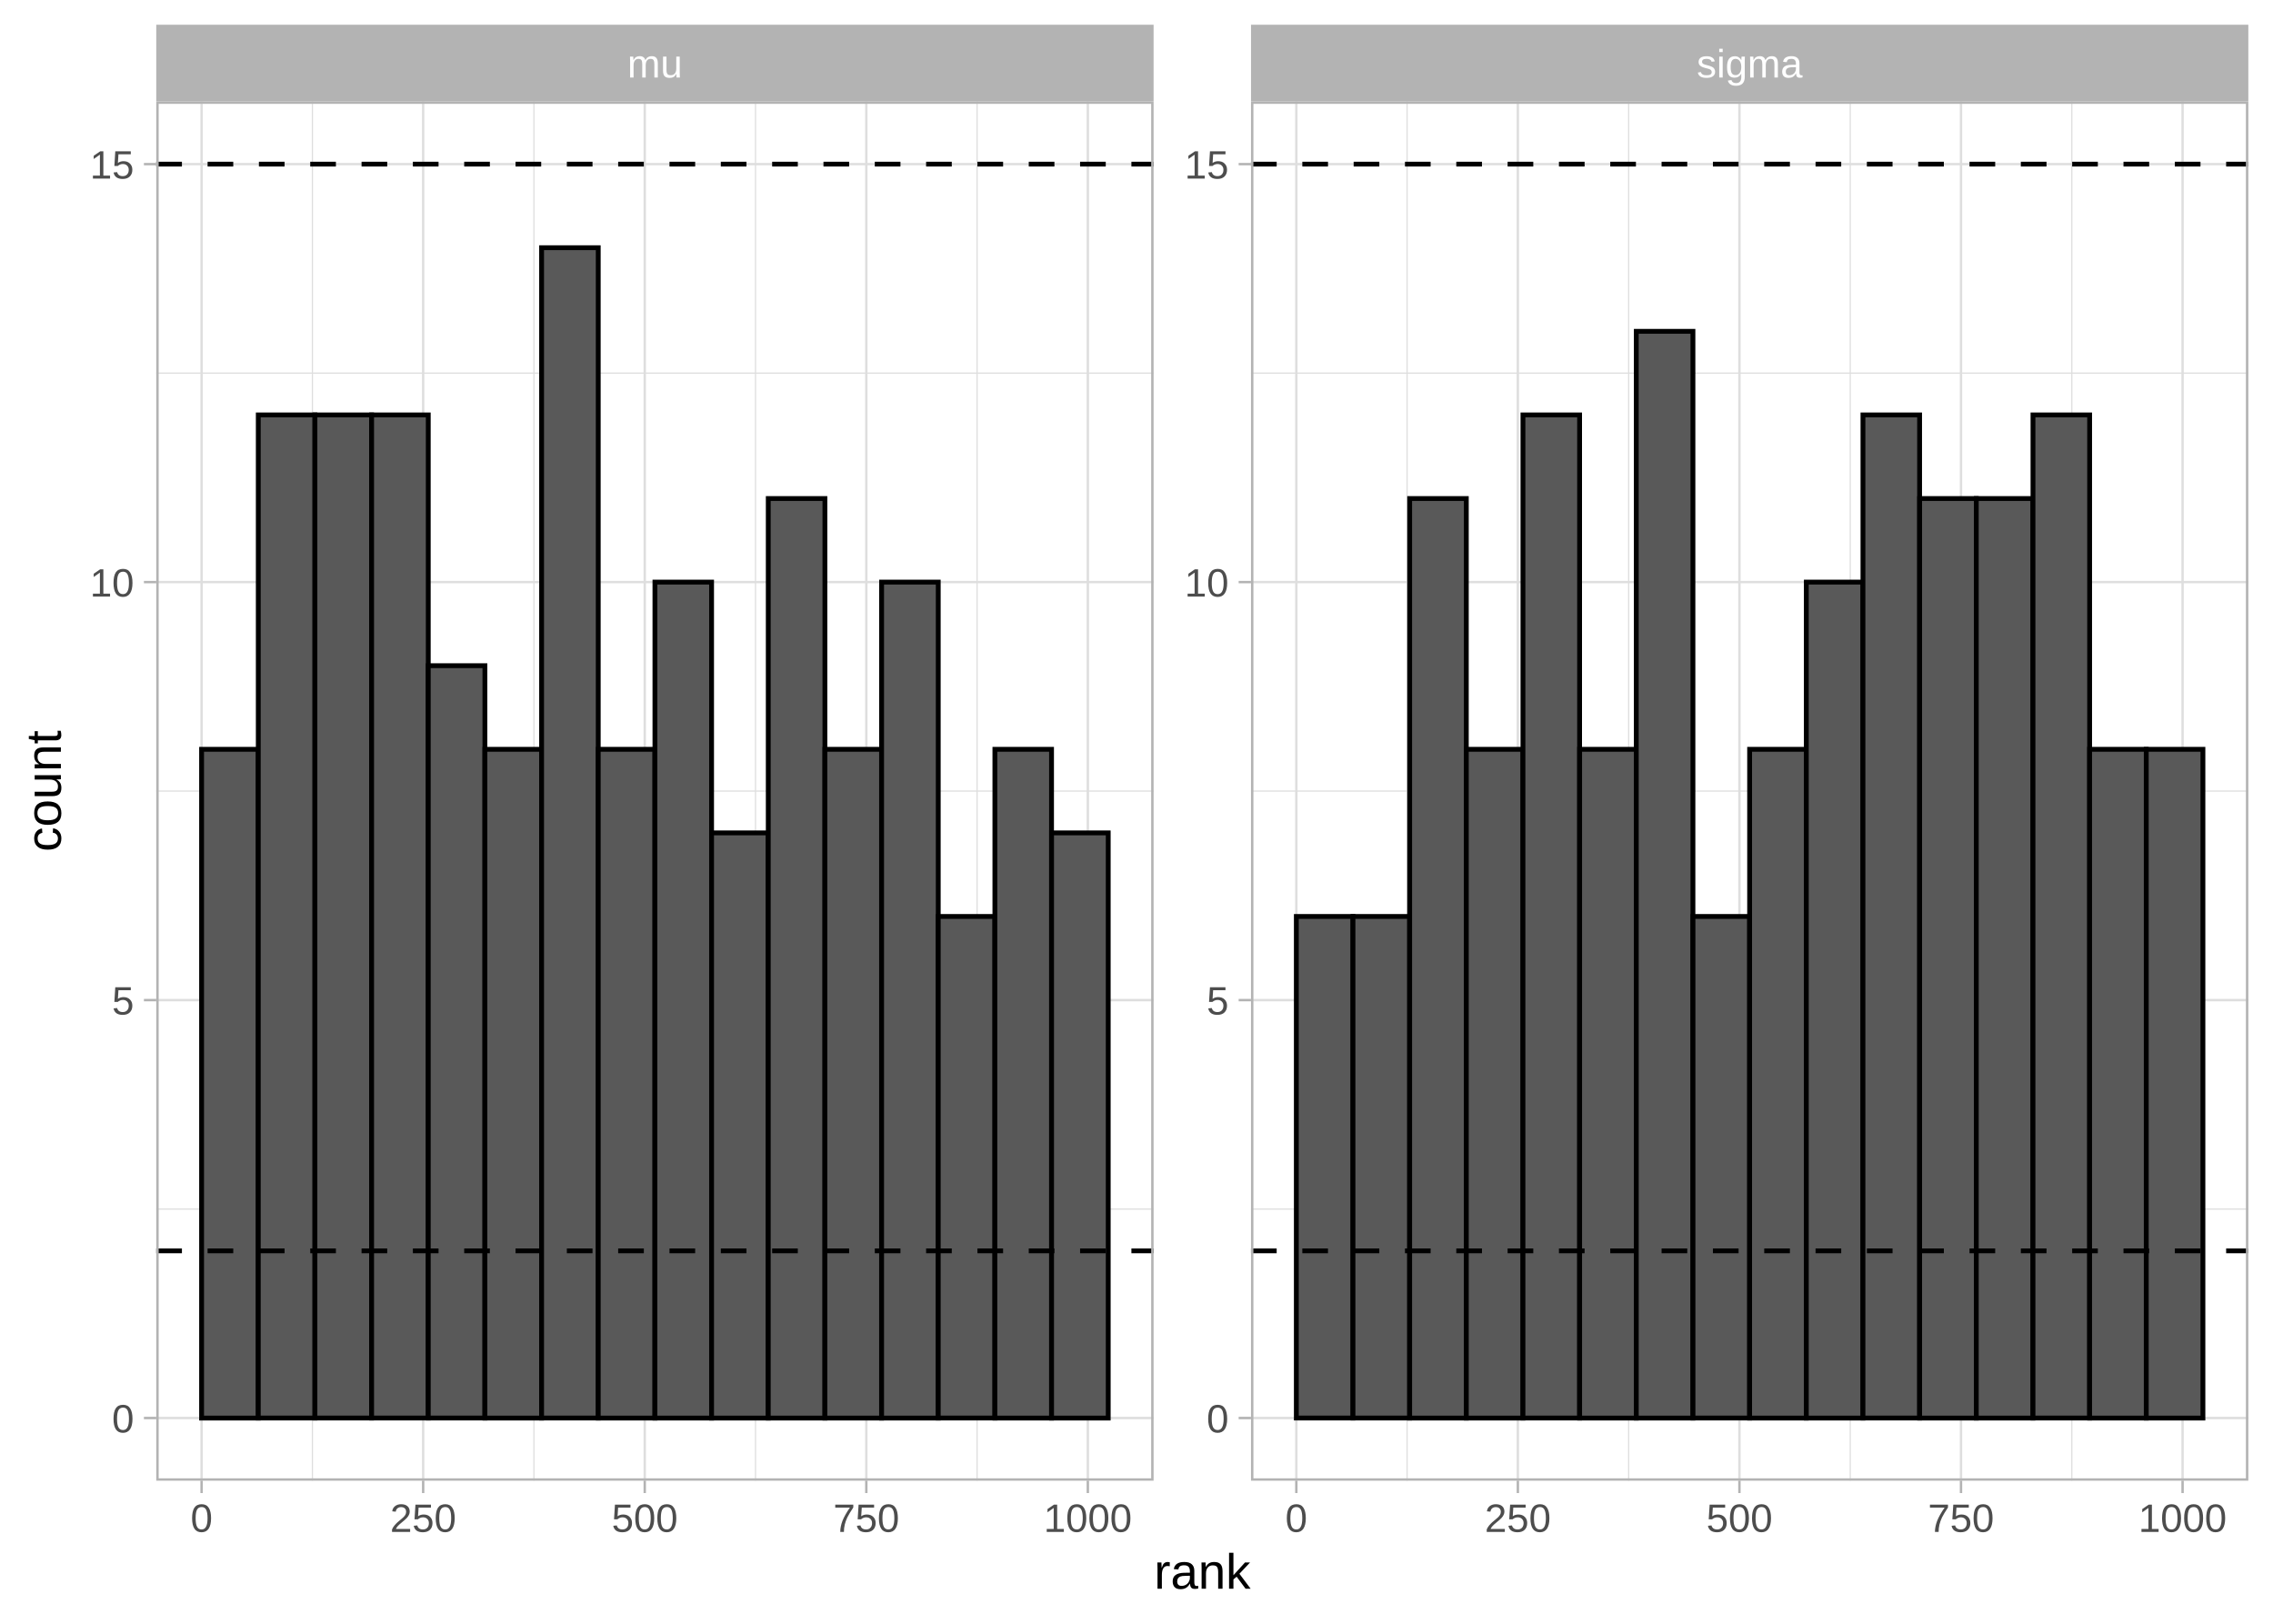
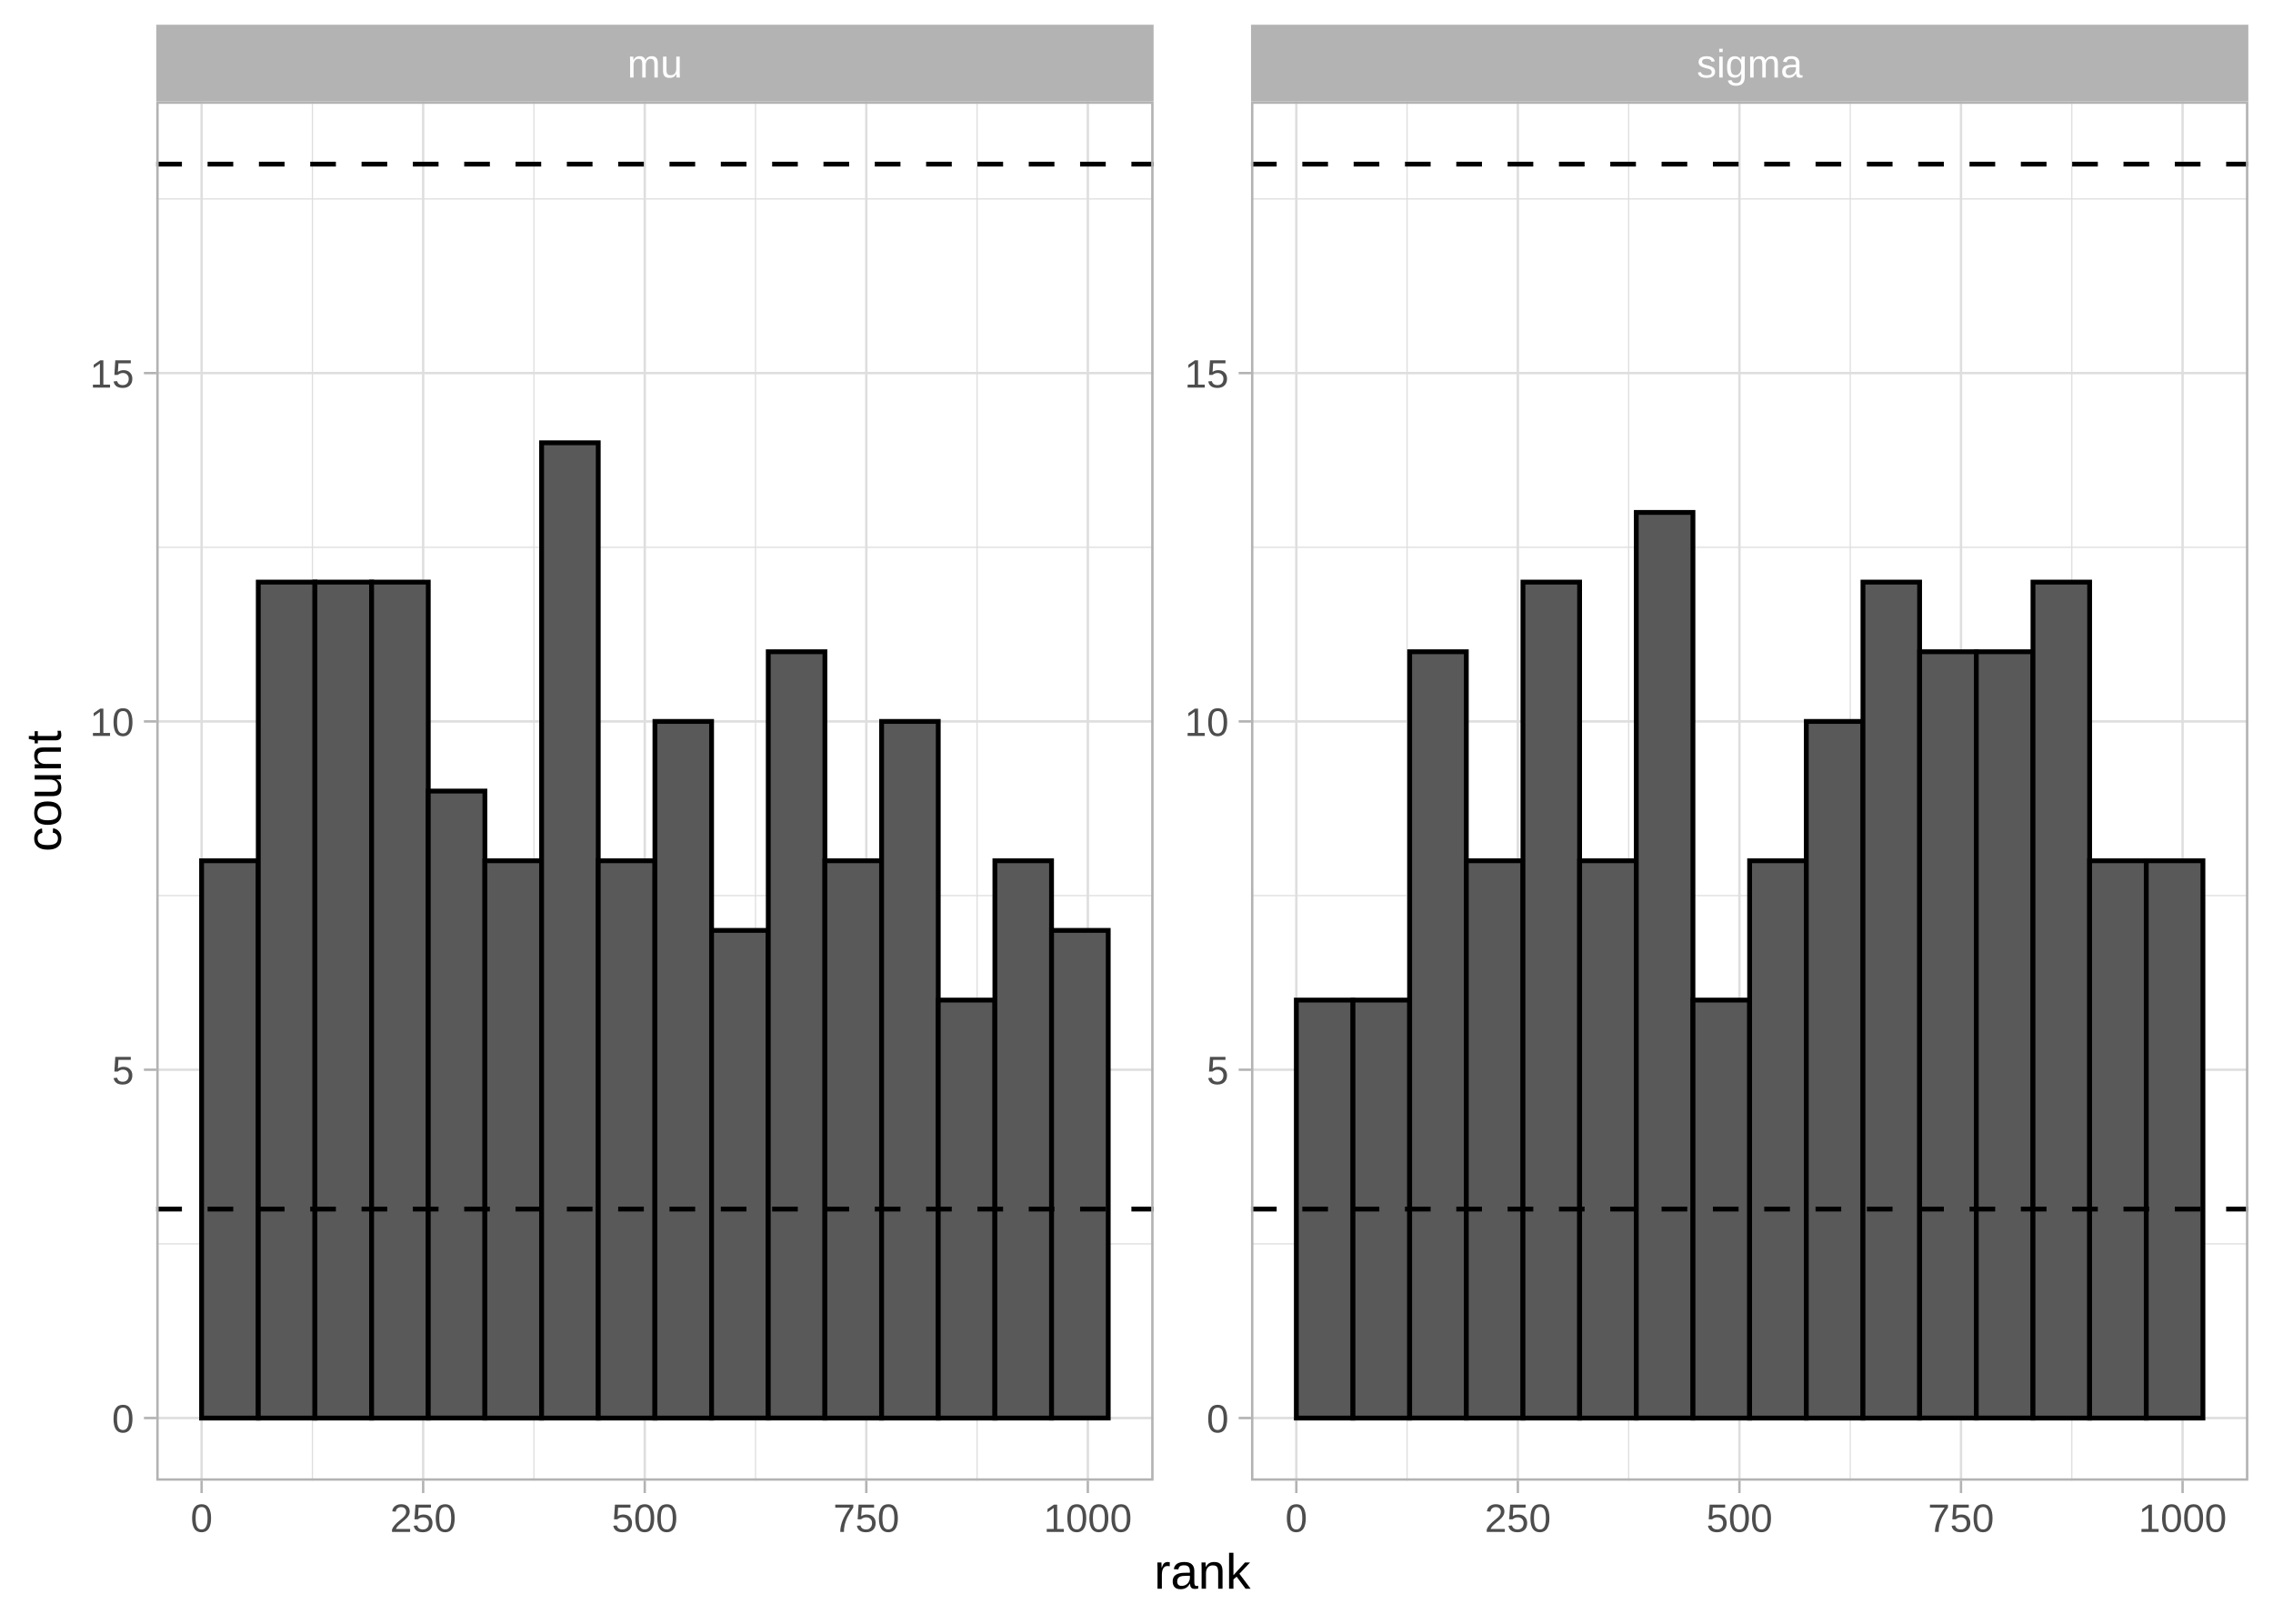
<svg xmlns="http://www.w3.org/2000/svg" class="svglite" width="504.00pt" height="360.00pt" viewBox="0 0 504.00 360.00">
  <defs>
    <style type="text/css">
    .svglite line, .svglite polyline, .svglite polygon, .svglite path, .svglite rect, .svglite circle {
      fill: none;
      stroke: #000000;
      stroke-linecap: round;
      stroke-linejoin: round;
      stroke-miterlimit: 10.00;
    }
    .svglite text {
      white-space: pre;
    }
  </style>
  </defs>
  <rect width="100%" height="100%" style="stroke: none; fill: #FFFFFF;" />
  <defs>
    <clipPath id="cpMC4wMHw1MDQuMDB8MC4wMHwzNjAuMDA=">
      <rect x="0.00" y="0.00" width="504.00" height="360.00" />
    </clipPath>
  </defs>
  <g clip-path="url(#cpMC4wMHw1MDQuMDB8MC4wMHwzNjAuMDA=)">
    <rect x="0.00" y="0.00" width="504.00" height="360.00" style="stroke-width: 1.07; stroke: #FFFFFF; fill: #FFFFFF;" />
  </g>
  <defs>
    <clipPath id="cpMzQuNjV8MjU1Ljc5fDIyLjQ5fDMyOC4yOQ==">
      <rect x="34.65" y="22.49" width="221.14" height="305.80" />
    </clipPath>
  </defs>
  <g clip-path="url(#cpMzQuNjV8MjU1Ljc5fDIyLjQ5fDMyOC4yOQ==)">
    <rect x="34.65" y="22.49" width="221.14" height="305.80" style="stroke-width: 1.07; stroke: none; fill: #FFFFFF;" />
-     <polyline points="34.65,268.06 255.79,268.06 " style="stroke-width: 0.27; stroke: #DEDEDE; stroke-linecap: butt;" />
-     <polyline points="34.65,175.39 255.79,175.39 " style="stroke-width: 0.27; stroke: #DEDEDE; stroke-linecap: butt;" />
-     <polyline points="34.65,82.72 255.79,82.72 " style="stroke-width: 0.27; stroke: #DEDEDE; stroke-linecap: butt;" />
+     <polyline points="34.65,275.78 255.79,275.78 " style="stroke-width: 0.27; stroke: #DEDEDE; stroke-linecap: butt;" />
+     <polyline points="34.65,198.56 255.79,198.56 " style="stroke-width: 0.27; stroke: #DEDEDE; stroke-linecap: butt;" />
+     <polyline points="34.65,121.34 255.79,121.34 " style="stroke-width: 0.27; stroke: #DEDEDE; stroke-linecap: butt;" />
+     <polyline points="34.65,44.11 255.79,44.11 " style="stroke-width: 0.27; stroke: #DEDEDE; stroke-linecap: butt;" />
    <polyline points="69.27,328.29 69.27,22.49 " style="stroke-width: 0.27; stroke: #DEDEDE; stroke-linecap: butt;" />
    <polyline points="118.39,328.29 118.39,22.49 " style="stroke-width: 0.27; stroke: #DEDEDE; stroke-linecap: butt;" />
    <polyline points="167.52,328.29 167.52,22.49 " style="stroke-width: 0.27; stroke: #DEDEDE; stroke-linecap: butt;" />
    <polyline points="216.65,328.29 216.65,22.49 " style="stroke-width: 0.27; stroke: #DEDEDE; stroke-linecap: butt;" />
    <polyline points="34.65,314.39 255.79,314.39 " style="stroke-width: 0.53; stroke: #DEDEDE; stroke-linecap: butt;" />
-     <polyline points="34.65,221.73 255.79,221.73 " style="stroke-width: 0.53; stroke: #DEDEDE; stroke-linecap: butt;" />
-     <polyline points="34.65,129.06 255.79,129.06 " style="stroke-width: 0.53; stroke: #DEDEDE; stroke-linecap: butt;" />
-     <polyline points="34.65,36.39 255.79,36.39 " style="stroke-width: 0.53; stroke: #DEDEDE; stroke-linecap: butt;" />
+     <polyline points="34.65,237.17 255.79,237.17 " style="stroke-width: 0.53; stroke: #DEDEDE; stroke-linecap: butt;" />
+     <polyline points="34.65,159.95 255.79,159.95 " style="stroke-width: 0.53; stroke: #DEDEDE; stroke-linecap: butt;" />
+     <polyline points="34.65,82.72 255.79,82.72 " style="stroke-width: 0.53; stroke: #DEDEDE; stroke-linecap: butt;" />
    <polyline points="44.70,328.29 44.70,22.49 " style="stroke-width: 0.53; stroke: #DEDEDE; stroke-linecap: butt;" />
    <polyline points="93.83,328.29 93.83,22.49 " style="stroke-width: 0.53; stroke: #DEDEDE; stroke-linecap: butt;" />
    <polyline points="142.96,328.29 142.96,22.49 " style="stroke-width: 0.53; stroke: #DEDEDE; stroke-linecap: butt;" />
    <polyline points="192.09,328.29 192.09,22.49 " style="stroke-width: 0.53; stroke: #DEDEDE; stroke-linecap: butt;" />
    <polyline points="241.21,328.29 241.21,22.49 " style="stroke-width: 0.53; stroke: #DEDEDE; stroke-linecap: butt;" />
-     <rect x="44.70" y="166.13" width="12.56" height="148.27" style="stroke-width: 1.07; stroke-linecap: butt; stroke-linejoin: miter; fill: #595959;" />
-     <rect x="57.27" y="91.99" width="12.56" height="222.40" style="stroke-width: 1.07; stroke-linecap: butt; stroke-linejoin: miter; fill: #595959;" />
-     <rect x="69.83" y="91.99" width="12.56" height="222.40" style="stroke-width: 1.07; stroke-linecap: butt; stroke-linejoin: miter; fill: #595959;" />
-     <rect x="82.40" y="91.99" width="12.56" height="222.40" style="stroke-width: 1.07; stroke-linecap: butt; stroke-linejoin: miter; fill: #595959;" />
-     <rect x="94.96" y="147.59" width="12.56" height="166.80" style="stroke-width: 1.07; stroke-linecap: butt; stroke-linejoin: miter; fill: #595959;" />
-     <rect x="107.52" y="166.13" width="12.56" height="148.27" style="stroke-width: 1.07; stroke-linecap: butt; stroke-linejoin: miter; fill: #595959;" />
-     <rect x="120.09" y="54.92" width="12.56" height="259.47" style="stroke-width: 1.07; stroke-linecap: butt; stroke-linejoin: miter; fill: #595959;" />
-     <rect x="132.65" y="166.13" width="12.56" height="148.27" style="stroke-width: 1.07; stroke-linecap: butt; stroke-linejoin: miter; fill: #595959;" />
-     <rect x="145.22" y="129.06" width="12.56" height="185.34" style="stroke-width: 1.07; stroke-linecap: butt; stroke-linejoin: miter; fill: #595959;" />
-     <rect x="157.78" y="184.66" width="12.56" height="129.74" style="stroke-width: 1.07; stroke-linecap: butt; stroke-linejoin: miter; fill: #595959;" />
-     <rect x="170.35" y="110.53" width="12.56" height="203.87" style="stroke-width: 1.07; stroke-linecap: butt; stroke-linejoin: miter; fill: #595959;" />
-     <rect x="182.91" y="166.13" width="12.56" height="148.27" style="stroke-width: 1.07; stroke-linecap: butt; stroke-linejoin: miter; fill: #595959;" />
-     <rect x="195.48" y="129.06" width="12.56" height="185.34" style="stroke-width: 1.07; stroke-linecap: butt; stroke-linejoin: miter; fill: #595959;" />
-     <rect x="208.04" y="203.19" width="12.56" height="111.20" style="stroke-width: 1.07; stroke-linecap: butt; stroke-linejoin: miter; fill: #595959;" />
-     <rect x="220.60" y="166.13" width="12.56" height="148.27" style="stroke-width: 1.07; stroke-linecap: butt; stroke-linejoin: miter; fill: #595959;" />
-     <rect x="233.17" y="184.66" width="12.56" height="129.74" style="stroke-width: 1.07; stroke-linecap: butt; stroke-linejoin: miter; fill: #595959;" />
-     <line x1="34.65" y1="277.33" x2="255.79" y2="277.33" style="stroke-width: 1.07; stroke-dasharray: 5.69,5.69; stroke-linecap: butt;" />
+     <rect x="44.70" y="190.84" width="12.56" height="123.56" style="stroke-width: 1.07; stroke-linecap: butt; stroke-linejoin: miter; fill: #595959;" />
+     <rect x="57.27" y="129.06" width="12.56" height="185.34" style="stroke-width: 1.07; stroke-linecap: butt; stroke-linejoin: miter; fill: #595959;" />
+     <rect x="69.83" y="129.06" width="12.56" height="185.34" style="stroke-width: 1.07; stroke-linecap: butt; stroke-linejoin: miter; fill: #595959;" />
+     <rect x="82.40" y="129.06" width="12.56" height="185.34" style="stroke-width: 1.07; stroke-linecap: butt; stroke-linejoin: miter; fill: #595959;" />
+     <rect x="94.96" y="175.39" width="12.56" height="139.00" style="stroke-width: 1.07; stroke-linecap: butt; stroke-linejoin: miter; fill: #595959;" />
+     <rect x="107.52" y="190.84" width="12.56" height="123.56" style="stroke-width: 1.07; stroke-linecap: butt; stroke-linejoin: miter; fill: #595959;" />
+     <rect x="120.09" y="98.17" width="12.56" height="216.23" style="stroke-width: 1.07; stroke-linecap: butt; stroke-linejoin: miter; fill: #595959;" />
+     <rect x="132.65" y="190.84" width="12.56" height="123.56" style="stroke-width: 1.07; stroke-linecap: butt; stroke-linejoin: miter; fill: #595959;" />
+     <rect x="145.22" y="159.95" width="12.56" height="154.45" style="stroke-width: 1.07; stroke-linecap: butt; stroke-linejoin: miter; fill: #595959;" />
+     <rect x="157.78" y="206.28" width="12.56" height="108.11" style="stroke-width: 1.07; stroke-linecap: butt; stroke-linejoin: miter; fill: #595959;" />
+     <rect x="170.35" y="144.50" width="12.56" height="169.89" style="stroke-width: 1.07; stroke-linecap: butt; stroke-linejoin: miter; fill: #595959;" />
+     <rect x="182.91" y="190.84" width="12.56" height="123.56" style="stroke-width: 1.07; stroke-linecap: butt; stroke-linejoin: miter; fill: #595959;" />
+     <rect x="195.48" y="159.95" width="12.56" height="154.45" style="stroke-width: 1.07; stroke-linecap: butt; stroke-linejoin: miter; fill: #595959;" />
+     <rect x="208.04" y="221.73" width="12.56" height="92.67" style="stroke-width: 1.07; stroke-linecap: butt; stroke-linejoin: miter; fill: #595959;" />
+     <rect x="220.60" y="190.84" width="12.56" height="123.56" style="stroke-width: 1.07; stroke-linecap: butt; stroke-linejoin: miter; fill: #595959;" />
+     <rect x="233.17" y="206.28" width="12.56" height="108.11" style="stroke-width: 1.07; stroke-linecap: butt; stroke-linejoin: miter; fill: #595959;" />
+     <line x1="34.65" y1="268.06" x2="255.79" y2="268.06" style="stroke-width: 1.07; stroke-dasharray: 5.69,5.69; stroke-linecap: butt;" />
    <line x1="34.65" y1="36.39" x2="255.79" y2="36.39" style="stroke-width: 1.07; stroke-dasharray: 5.69,5.69; stroke-linecap: butt;" />
    <rect x="34.65" y="22.49" width="221.14" height="305.80" style="stroke-width: 1.07; stroke: #B3B3B3;" />
  </g>
  <g clip-path="url(#cpMC4wMHw1MDQuMDB8MC4wMHwzNjAuMDA=)">
</g>
  <defs>
    <clipPath id="cpMjc3LjM5fDQ5OC41MnwyMi40OXwzMjguMjk=">
      <rect x="277.39" y="22.49" width="221.14" height="305.80" />
    </clipPath>
  </defs>
  <g clip-path="url(#cpMjc3LjM5fDQ5OC41MnwyMi40OXwzMjguMjk=)">
    <rect x="277.39" y="22.49" width="221.14" height="305.80" style="stroke-width: 1.07; stroke: none; fill: #FFFFFF;" />
-     <polyline points="277.39,268.06 498.52,268.06 " style="stroke-width: 0.27; stroke: #DEDEDE; stroke-linecap: butt;" />
-     <polyline points="277.39,175.39 498.52,175.39 " style="stroke-width: 0.27; stroke: #DEDEDE; stroke-linecap: butt;" />
-     <polyline points="277.39,82.72 498.52,82.72 " style="stroke-width: 0.27; stroke: #DEDEDE; stroke-linecap: butt;" />
+     <polyline points="277.39,275.78 498.52,275.78 " style="stroke-width: 0.27; stroke: #DEDEDE; stroke-linecap: butt;" />
+     <polyline points="277.39,198.56 498.52,198.56 " style="stroke-width: 0.27; stroke: #DEDEDE; stroke-linecap: butt;" />
+     <polyline points="277.39,121.34 498.52,121.34 " style="stroke-width: 0.27; stroke: #DEDEDE; stroke-linecap: butt;" />
+     <polyline points="277.39,44.11 498.52,44.11 " style="stroke-width: 0.27; stroke: #DEDEDE; stroke-linecap: butt;" />
    <polyline points="312.00,328.29 312.00,22.49 " style="stroke-width: 0.27; stroke: #DEDEDE; stroke-linecap: butt;" />
    <polyline points="361.13,328.29 361.13,22.49 " style="stroke-width: 0.27; stroke: #DEDEDE; stroke-linecap: butt;" />
    <polyline points="410.26,328.29 410.26,22.49 " style="stroke-width: 0.27; stroke: #DEDEDE; stroke-linecap: butt;" />
    <polyline points="459.39,328.29 459.39,22.49 " style="stroke-width: 0.27; stroke: #DEDEDE; stroke-linecap: butt;" />
    <polyline points="277.39,314.39 498.52,314.39 " style="stroke-width: 0.53; stroke: #DEDEDE; stroke-linecap: butt;" />
-     <polyline points="277.39,221.73 498.52,221.73 " style="stroke-width: 0.53; stroke: #DEDEDE; stroke-linecap: butt;" />
-     <polyline points="277.39,129.06 498.52,129.06 " style="stroke-width: 0.53; stroke: #DEDEDE; stroke-linecap: butt;" />
-     <polyline points="277.39,36.39 498.52,36.39 " style="stroke-width: 0.53; stroke: #DEDEDE; stroke-linecap: butt;" />
+     <polyline points="277.39,237.17 498.52,237.17 " style="stroke-width: 0.53; stroke: #DEDEDE; stroke-linecap: butt;" />
+     <polyline points="277.39,159.95 498.52,159.95 " style="stroke-width: 0.53; stroke: #DEDEDE; stroke-linecap: butt;" />
+     <polyline points="277.39,82.72 498.52,82.72 " style="stroke-width: 0.53; stroke: #DEDEDE; stroke-linecap: butt;" />
    <polyline points="287.44,328.29 287.44,22.49 " style="stroke-width: 0.53; stroke: #DEDEDE; stroke-linecap: butt;" />
    <polyline points="336.56,328.29 336.56,22.49 " style="stroke-width: 0.53; stroke: #DEDEDE; stroke-linecap: butt;" />
    <polyline points="385.69,328.29 385.69,22.49 " style="stroke-width: 0.53; stroke: #DEDEDE; stroke-linecap: butt;" />
    <polyline points="434.82,328.29 434.82,22.49 " style="stroke-width: 0.53; stroke: #DEDEDE; stroke-linecap: butt;" />
    <polyline points="483.95,328.29 483.95,22.49 " style="stroke-width: 0.53; stroke: #DEDEDE; stroke-linecap: butt;" />
-     <rect x="287.44" y="203.19" width="12.56" height="111.20" style="stroke-width: 1.07; stroke-linecap: butt; stroke-linejoin: miter; fill: #595959;" />
-     <rect x="300.00" y="203.19" width="12.56" height="111.20" style="stroke-width: 1.07; stroke-linecap: butt; stroke-linejoin: miter; fill: #595959;" />
-     <rect x="312.57" y="110.53" width="12.56" height="203.87" style="stroke-width: 1.07; stroke-linecap: butt; stroke-linejoin: miter; fill: #595959;" />
-     <rect x="325.13" y="166.13" width="12.56" height="148.27" style="stroke-width: 1.07; stroke-linecap: butt; stroke-linejoin: miter; fill: #595959;" />
-     <rect x="337.69" y="91.99" width="12.56" height="222.40" style="stroke-width: 1.07; stroke-linecap: butt; stroke-linejoin: miter; fill: #595959;" />
-     <rect x="350.26" y="166.13" width="12.56" height="148.27" style="stroke-width: 1.07; stroke-linecap: butt; stroke-linejoin: miter; fill: #595959;" />
-     <rect x="362.82" y="73.46" width="12.56" height="240.94" style="stroke-width: 1.07; stroke-linecap: butt; stroke-linejoin: miter; fill: #595959;" />
-     <rect x="375.39" y="203.19" width="12.56" height="111.20" style="stroke-width: 1.07; stroke-linecap: butt; stroke-linejoin: miter; fill: #595959;" />
-     <rect x="387.95" y="166.13" width="12.56" height="148.27" style="stroke-width: 1.07; stroke-linecap: butt; stroke-linejoin: miter; fill: #595959;" />
-     <rect x="400.52" y="129.06" width="12.56" height="185.34" style="stroke-width: 1.07; stroke-linecap: butt; stroke-linejoin: miter; fill: #595959;" />
-     <rect x="413.08" y="91.99" width="12.56" height="222.40" style="stroke-width: 1.07; stroke-linecap: butt; stroke-linejoin: miter; fill: #595959;" />
-     <rect x="425.65" y="110.53" width="12.56" height="203.87" style="stroke-width: 1.07; stroke-linecap: butt; stroke-linejoin: miter; fill: #595959;" />
-     <rect x="438.21" y="110.53" width="12.56" height="203.87" style="stroke-width: 1.07; stroke-linecap: butt; stroke-linejoin: miter; fill: #595959;" />
-     <rect x="450.78" y="91.99" width="12.56" height="222.40" style="stroke-width: 1.07; stroke-linecap: butt; stroke-linejoin: miter; fill: #595959;" />
-     <rect x="463.34" y="166.13" width="12.56" height="148.27" style="stroke-width: 1.07; stroke-linecap: butt; stroke-linejoin: miter; fill: #595959;" />
-     <rect x="475.90" y="166.13" width="12.56" height="148.27" style="stroke-width: 1.07; stroke-linecap: butt; stroke-linejoin: miter; fill: #595959;" />
-     <line x1="277.39" y1="277.33" x2="498.52" y2="277.33" style="stroke-width: 1.07; stroke-dasharray: 5.69,5.69; stroke-linecap: butt;" />
+     <rect x="287.44" y="221.73" width="12.56" height="92.67" style="stroke-width: 1.07; stroke-linecap: butt; stroke-linejoin: miter; fill: #595959;" />
+     <rect x="300.00" y="221.73" width="12.56" height="92.67" style="stroke-width: 1.07; stroke-linecap: butt; stroke-linejoin: miter; fill: #595959;" />
+     <rect x="312.57" y="144.50" width="12.56" height="169.89" style="stroke-width: 1.07; stroke-linecap: butt; stroke-linejoin: miter; fill: #595959;" />
+     <rect x="325.13" y="190.84" width="12.56" height="123.56" style="stroke-width: 1.07; stroke-linecap: butt; stroke-linejoin: miter; fill: #595959;" />
+     <rect x="337.69" y="129.06" width="12.56" height="185.34" style="stroke-width: 1.07; stroke-linecap: butt; stroke-linejoin: miter; fill: #595959;" />
+     <rect x="350.26" y="190.84" width="12.56" height="123.56" style="stroke-width: 1.07; stroke-linecap: butt; stroke-linejoin: miter; fill: #595959;" />
+     <rect x="362.82" y="113.61" width="12.56" height="200.78" style="stroke-width: 1.07; stroke-linecap: butt; stroke-linejoin: miter; fill: #595959;" />
+     <rect x="375.39" y="221.73" width="12.56" height="92.67" style="stroke-width: 1.07; stroke-linecap: butt; stroke-linejoin: miter; fill: #595959;" />
+     <rect x="387.95" y="190.84" width="12.56" height="123.56" style="stroke-width: 1.07; stroke-linecap: butt; stroke-linejoin: miter; fill: #595959;" />
+     <rect x="400.52" y="159.95" width="12.56" height="154.45" style="stroke-width: 1.07; stroke-linecap: butt; stroke-linejoin: miter; fill: #595959;" />
+     <rect x="413.08" y="129.06" width="12.56" height="185.34" style="stroke-width: 1.07; stroke-linecap: butt; stroke-linejoin: miter; fill: #595959;" />
+     <rect x="425.65" y="144.50" width="12.56" height="169.89" style="stroke-width: 1.07; stroke-linecap: butt; stroke-linejoin: miter; fill: #595959;" />
+     <rect x="438.21" y="144.50" width="12.56" height="169.89" style="stroke-width: 1.07; stroke-linecap: butt; stroke-linejoin: miter; fill: #595959;" />
+     <rect x="450.78" y="129.06" width="12.56" height="185.34" style="stroke-width: 1.07; stroke-linecap: butt; stroke-linejoin: miter; fill: #595959;" />
+     <rect x="463.34" y="190.84" width="12.56" height="123.56" style="stroke-width: 1.07; stroke-linecap: butt; stroke-linejoin: miter; fill: #595959;" />
+     <rect x="475.90" y="190.84" width="12.56" height="123.56" style="stroke-width: 1.07; stroke-linecap: butt; stroke-linejoin: miter; fill: #595959;" />
+     <line x1="277.39" y1="268.06" x2="498.52" y2="268.06" style="stroke-width: 1.07; stroke-dasharray: 5.69,5.69; stroke-linecap: butt;" />
    <line x1="277.39" y1="36.39" x2="498.52" y2="36.39" style="stroke-width: 1.07; stroke-dasharray: 5.69,5.69; stroke-linecap: butt;" />
    <rect x="277.39" y="22.49" width="221.14" height="305.80" style="stroke-width: 1.07; stroke: #B3B3B3;" />
  </g>
  <g clip-path="url(#cpMC4wMHw1MDQuMDB8MC4wMHwzNjAuMDA=)">
</g>
  <defs>
    <clipPath id="cpMzQuNjV8MjU1Ljc5fDUuNDh8MjIuNDk=">
      <rect x="34.65" y="5.48" width="221.14" height="17.01" />
    </clipPath>
  </defs>
  <g clip-path="url(#cpMzQuNjV8MjU1Ljc5fDUuNDh8MjIuNDk=)">
    <rect x="34.65" y="5.48" width="221.14" height="17.01" style="stroke-width: 1.07; stroke: none; fill: #B3B3B3;" />
    <text x="145.22" y="17.19" text-anchor="middle" style="font-size: 8.80px;fill: #FFFFFF; font-family: &quot;Arimo&quot;;" textLength="14.14px" lengthAdjust="spacingAndGlyphs">mu</text>
  </g>
  <g clip-path="url(#cpMC4wMHw1MDQuMDB8MC4wMHwzNjAuMDA=)">
</g>
  <defs>
    <clipPath id="cpMjc3LjM5fDQ5OC41Mnw1LjQ4fDIyLjQ5">
      <rect x="277.39" y="5.48" width="221.14" height="17.01" />
    </clipPath>
  </defs>
  <g clip-path="url(#cpMjc3LjM5fDQ5OC41Mnw1LjQ4fDIyLjQ5)">
    <rect x="277.39" y="5.48" width="221.14" height="17.01" style="stroke-width: 1.07; stroke: none; fill: #B3B3B3;" />
    <text x="387.95" y="17.19" text-anchor="middle" style="font-size: 8.80px;fill: #FFFFFF; font-family: &quot;Arimo&quot;;" textLength="26.58px" lengthAdjust="spacingAndGlyphs">sigma</text>
  </g>
  <g clip-path="url(#cpMC4wMHw1MDQuMDB8MC4wMHwzNjAuMDA=)">
    <polyline points="44.70,331.03 44.70,328.29 " style="stroke-width: 0.53; stroke: #B3B3B3; stroke-linecap: butt;" />
    <polyline points="93.83,331.03 93.83,328.29 " style="stroke-width: 0.53; stroke: #B3B3B3; stroke-linecap: butt;" />
    <polyline points="142.96,331.03 142.96,328.29 " style="stroke-width: 0.53; stroke: #B3B3B3; stroke-linecap: butt;" />
    <polyline points="192.09,331.03 192.09,328.29 " style="stroke-width: 0.53; stroke: #B3B3B3; stroke-linecap: butt;" />
    <polyline points="241.21,331.03 241.21,328.29 " style="stroke-width: 0.53; stroke: #B3B3B3; stroke-linecap: butt;" />
    <text x="44.70" y="339.64" text-anchor="middle" style="font-size: 8.80px;fill: #4D4D4D; font-family: &quot;Arimo&quot;;" textLength="5.59px" lengthAdjust="spacingAndGlyphs">0</text>
    <text x="93.83" y="339.64" text-anchor="middle" style="font-size: 8.80px;fill: #4D4D4D; font-family: &quot;Arimo&quot;;" textLength="16.78px" lengthAdjust="spacingAndGlyphs">250</text>
    <text x="142.96" y="339.64" text-anchor="middle" style="font-size: 8.80px;fill: #4D4D4D; font-family: &quot;Arimo&quot;;" textLength="16.78px" lengthAdjust="spacingAndGlyphs">500</text>
    <text x="192.09" y="339.64" text-anchor="middle" style="font-size: 8.80px;fill: #4D4D4D; font-family: &quot;Arimo&quot;;" textLength="16.78px" lengthAdjust="spacingAndGlyphs">750</text>
    <text x="241.21" y="339.64" text-anchor="middle" style="font-size: 8.80px;fill: #4D4D4D; font-family: &quot;Arimo&quot;;" textLength="22.38px" lengthAdjust="spacingAndGlyphs">1000</text>
    <polyline points="287.44,331.03 287.44,328.29 " style="stroke-width: 0.53; stroke: #B3B3B3; stroke-linecap: butt;" />
    <polyline points="336.56,331.03 336.56,328.29 " style="stroke-width: 0.53; stroke: #B3B3B3; stroke-linecap: butt;" />
    <polyline points="385.69,331.03 385.69,328.29 " style="stroke-width: 0.53; stroke: #B3B3B3; stroke-linecap: butt;" />
    <polyline points="434.82,331.03 434.82,328.29 " style="stroke-width: 0.53; stroke: #B3B3B3; stroke-linecap: butt;" />
    <polyline points="483.95,331.03 483.95,328.29 " style="stroke-width: 0.53; stroke: #B3B3B3; stroke-linecap: butt;" />
    <text x="287.44" y="339.64" text-anchor="middle" style="font-size: 8.80px;fill: #4D4D4D; font-family: &quot;Arimo&quot;;" textLength="5.59px" lengthAdjust="spacingAndGlyphs">0</text>
    <text x="336.56" y="339.64" text-anchor="middle" style="font-size: 8.80px;fill: #4D4D4D; font-family: &quot;Arimo&quot;;" textLength="16.78px" lengthAdjust="spacingAndGlyphs">250</text>
    <text x="385.69" y="339.64" text-anchor="middle" style="font-size: 8.80px;fill: #4D4D4D; font-family: &quot;Arimo&quot;;" textLength="16.78px" lengthAdjust="spacingAndGlyphs">500</text>
    <text x="434.82" y="339.64" text-anchor="middle" style="font-size: 8.80px;fill: #4D4D4D; font-family: &quot;Arimo&quot;;" textLength="16.78px" lengthAdjust="spacingAndGlyphs">750</text>
    <text x="483.95" y="339.64" text-anchor="middle" style="font-size: 8.80px;fill: #4D4D4D; font-family: &quot;Arimo&quot;;" textLength="22.38px" lengthAdjust="spacingAndGlyphs">1000</text>
    <text x="272.45" y="317.60" text-anchor="end" style="font-size: 8.80px;fill: #4D4D4D; font-family: &quot;Arimo&quot;;" textLength="5.59px" lengthAdjust="spacingAndGlyphs">0</text>
-     <text x="272.45" y="224.93" text-anchor="end" style="font-size: 8.80px;fill: #4D4D4D; font-family: &quot;Arimo&quot;;" textLength="5.59px" lengthAdjust="spacingAndGlyphs">5</text>
-     <text x="272.45" y="132.27" text-anchor="end" style="font-size: 8.80px;fill: #4D4D4D; font-family: &quot;Arimo&quot;;" textLength="11.19px" lengthAdjust="spacingAndGlyphs">10</text>
-     <text x="272.45" y="39.60" text-anchor="end" style="font-size: 8.80px;fill: #4D4D4D; font-family: &quot;Arimo&quot;;" textLength="11.19px" lengthAdjust="spacingAndGlyphs">15</text>
+     <text x="272.45" y="240.38" text-anchor="end" style="font-size: 8.80px;fill: #4D4D4D; font-family: &quot;Arimo&quot;;" textLength="5.59px" lengthAdjust="spacingAndGlyphs">5</text>
+     <text x="272.45" y="163.16" text-anchor="end" style="font-size: 8.80px;fill: #4D4D4D; font-family: &quot;Arimo&quot;;" textLength="11.19px" lengthAdjust="spacingAndGlyphs">10</text>
+     <text x="272.45" y="85.93" text-anchor="end" style="font-size: 8.80px;fill: #4D4D4D; font-family: &quot;Arimo&quot;;" textLength="11.19px" lengthAdjust="spacingAndGlyphs">15</text>
    <polyline points="274.65,314.39 277.39,314.39 " style="stroke-width: 0.53; stroke: #B3B3B3; stroke-linecap: butt;" />
-     <polyline points="274.65,221.73 277.39,221.73 " style="stroke-width: 0.53; stroke: #B3B3B3; stroke-linecap: butt;" />
-     <polyline points="274.65,129.06 277.39,129.06 " style="stroke-width: 0.53; stroke: #B3B3B3; stroke-linecap: butt;" />
-     <polyline points="274.65,36.39 277.39,36.39 " style="stroke-width: 0.53; stroke: #B3B3B3; stroke-linecap: butt;" />
+     <polyline points="274.65,237.17 277.39,237.17 " style="stroke-width: 0.53; stroke: #B3B3B3; stroke-linecap: butt;" />
+     <polyline points="274.65,159.95 277.39,159.95 " style="stroke-width: 0.53; stroke: #B3B3B3; stroke-linecap: butt;" />
+     <polyline points="274.65,82.72 277.39,82.72 " style="stroke-width: 0.53; stroke: #B3B3B3; stroke-linecap: butt;" />
    <text x="29.72" y="317.60" text-anchor="end" style="font-size: 8.80px;fill: #4D4D4D; font-family: &quot;Arimo&quot;;" textLength="5.59px" lengthAdjust="spacingAndGlyphs">0</text>
-     <text x="29.72" y="224.93" text-anchor="end" style="font-size: 8.80px;fill: #4D4D4D; font-family: &quot;Arimo&quot;;" textLength="5.59px" lengthAdjust="spacingAndGlyphs">5</text>
-     <text x="29.72" y="132.27" text-anchor="end" style="font-size: 8.80px;fill: #4D4D4D; font-family: &quot;Arimo&quot;;" textLength="11.19px" lengthAdjust="spacingAndGlyphs">10</text>
-     <text x="29.72" y="39.60" text-anchor="end" style="font-size: 8.80px;fill: #4D4D4D; font-family: &quot;Arimo&quot;;" textLength="11.19px" lengthAdjust="spacingAndGlyphs">15</text>
+     <text x="29.72" y="240.38" text-anchor="end" style="font-size: 8.80px;fill: #4D4D4D; font-family: &quot;Arimo&quot;;" textLength="5.59px" lengthAdjust="spacingAndGlyphs">5</text>
+     <text x="29.72" y="163.16" text-anchor="end" style="font-size: 8.80px;fill: #4D4D4D; font-family: &quot;Arimo&quot;;" textLength="11.19px" lengthAdjust="spacingAndGlyphs">10</text>
+     <text x="29.72" y="85.93" text-anchor="end" style="font-size: 8.80px;fill: #4D4D4D; font-family: &quot;Arimo&quot;;" textLength="11.19px" lengthAdjust="spacingAndGlyphs">15</text>
    <polyline points="31.91,314.39 34.65,314.39 " style="stroke-width: 0.53; stroke: #B3B3B3; stroke-linecap: butt;" />
-     <polyline points="31.91,221.73 34.65,221.73 " style="stroke-width: 0.53; stroke: #B3B3B3; stroke-linecap: butt;" />
-     <polyline points="31.91,129.06 34.65,129.06 " style="stroke-width: 0.53; stroke: #B3B3B3; stroke-linecap: butt;" />
-     <polyline points="31.91,36.39 34.65,36.39 " style="stroke-width: 0.53; stroke: #B3B3B3; stroke-linecap: butt;" />
+     <polyline points="31.91,237.17 34.65,237.17 " style="stroke-width: 0.53; stroke: #B3B3B3; stroke-linecap: butt;" />
+     <polyline points="31.91,159.95 34.65,159.95 " style="stroke-width: 0.53; stroke: #B3B3B3; stroke-linecap: butt;" />
+     <polyline points="31.91,82.72 34.65,82.72 " style="stroke-width: 0.53; stroke: #B3B3B3; stroke-linecap: butt;" />
    <text x="266.59" y="352.23" text-anchor="middle" style="font-size: 11.00px; font-family: &quot;Arimo&quot;;" textLength="24.60px" lengthAdjust="spacingAndGlyphs">rank</text>
    <text transform="translate(13.50,175.39) rotate(-90)" text-anchor="middle" style="font-size: 11.00px; font-family: &quot;Arimo&quot;;" textLength="31.03px" lengthAdjust="spacingAndGlyphs">count</text>
  </g>
</svg>
